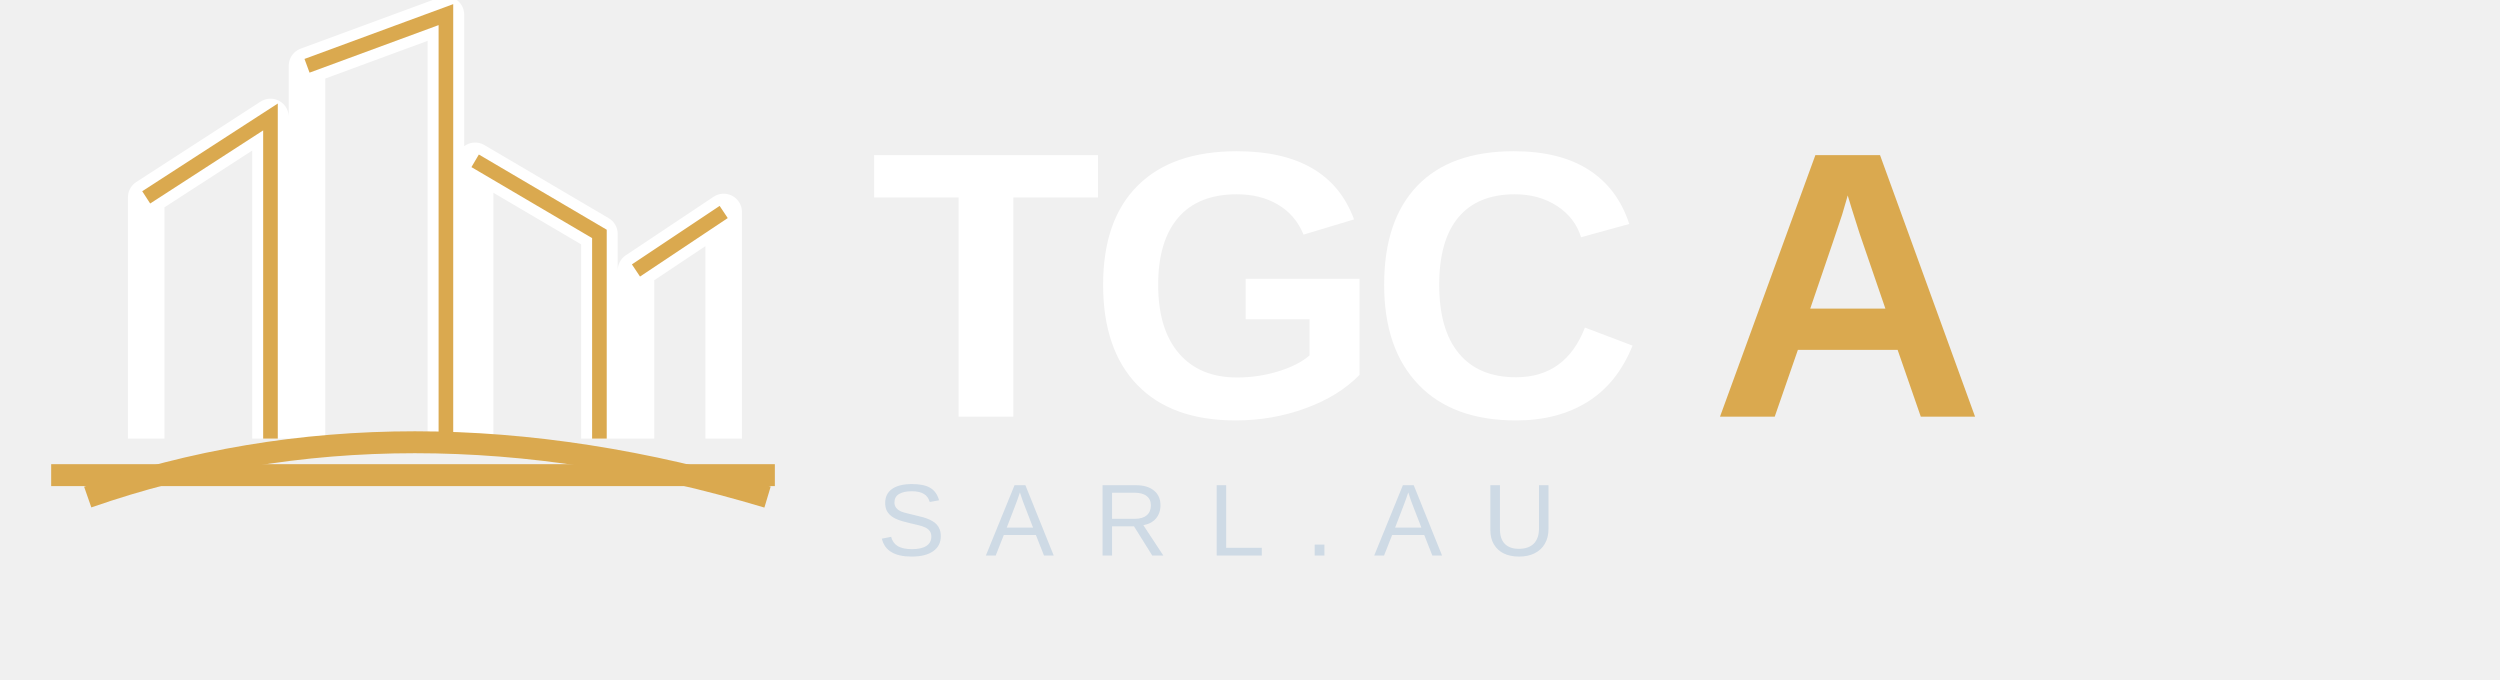
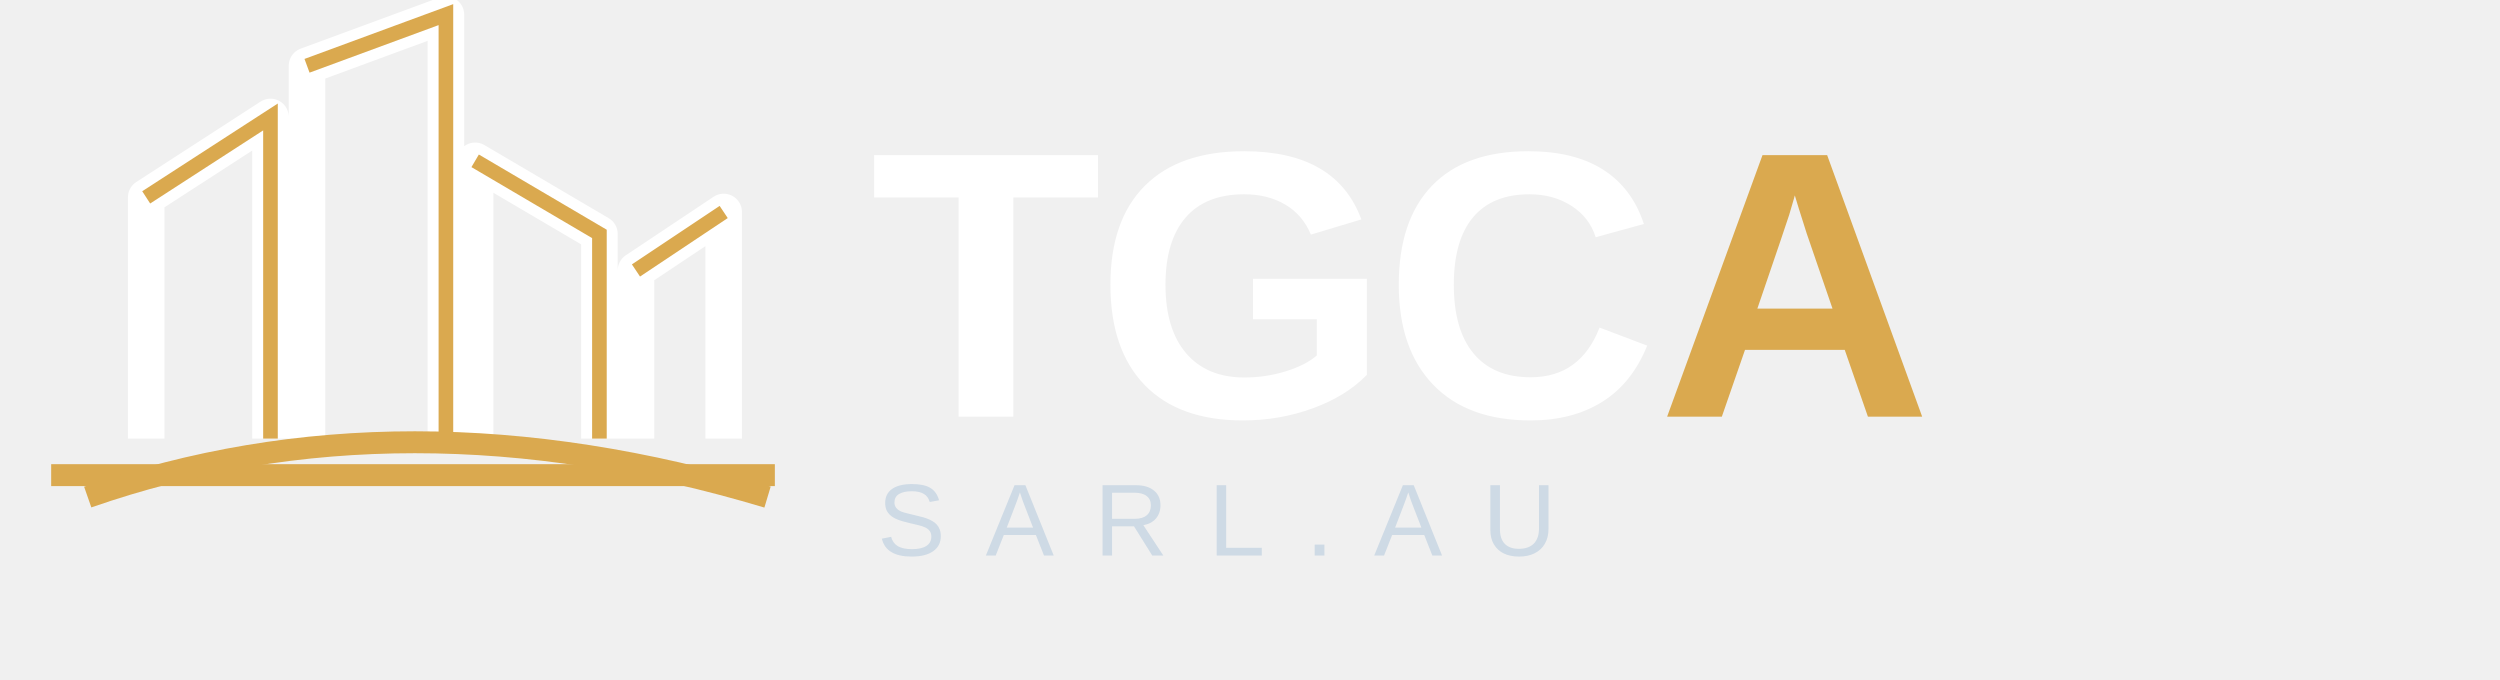
<svg xmlns="http://www.w3.org/2000/svg" viewBox="0 0 342 93" role="img" aria-label="TGCA SARL.AU">
  <path d="M7 65H106" fill="none" stroke="#daa94f" stroke-width="3" />
  <path d="M20 60V27l17-11v44M42 60V9l19-7v58M65 60V22l17 10v28M87 60V37l12-8v31" fill="none" stroke="#ffffff" stroke-width="5" stroke-linejoin="round" />
  <path d="M20 27L37 16V60M42 9L61 2v58M65 22l17 10v28M87 37l12-8" stroke="#daa94f" stroke-width="2" fill="none" />
  <path d="M12 68Q55 53 105 68" stroke="#daa94f" stroke-width="3" fill="none" />
-   <text x="119" y="57" font-family="Arial,Helvetica,sans-serif" font-size="52" font-weight="800" letter-spacing="-2" fill="#fff">TGC</text>
-   <text x="234" y="57" font-family="Arial,Helvetica,sans-serif" font-size="52" font-weight="800" letter-spacing="-2" fill="#daa94f">A</text>
+   <text x="119" y="57" font-family="Arial,Helvetica,sans-serif" font-size="52" font-weight="800" letter-spacing="-1" fill="#fff">TGC<tspan fill="#daa94f">A</tspan>
+   </text>
  <text x="120" y="76" font-family="Arial,Helvetica,sans-serif" font-size="14" letter-spacing="5.5" fill="#cedae5">SARL.AU</text>
</svg>
